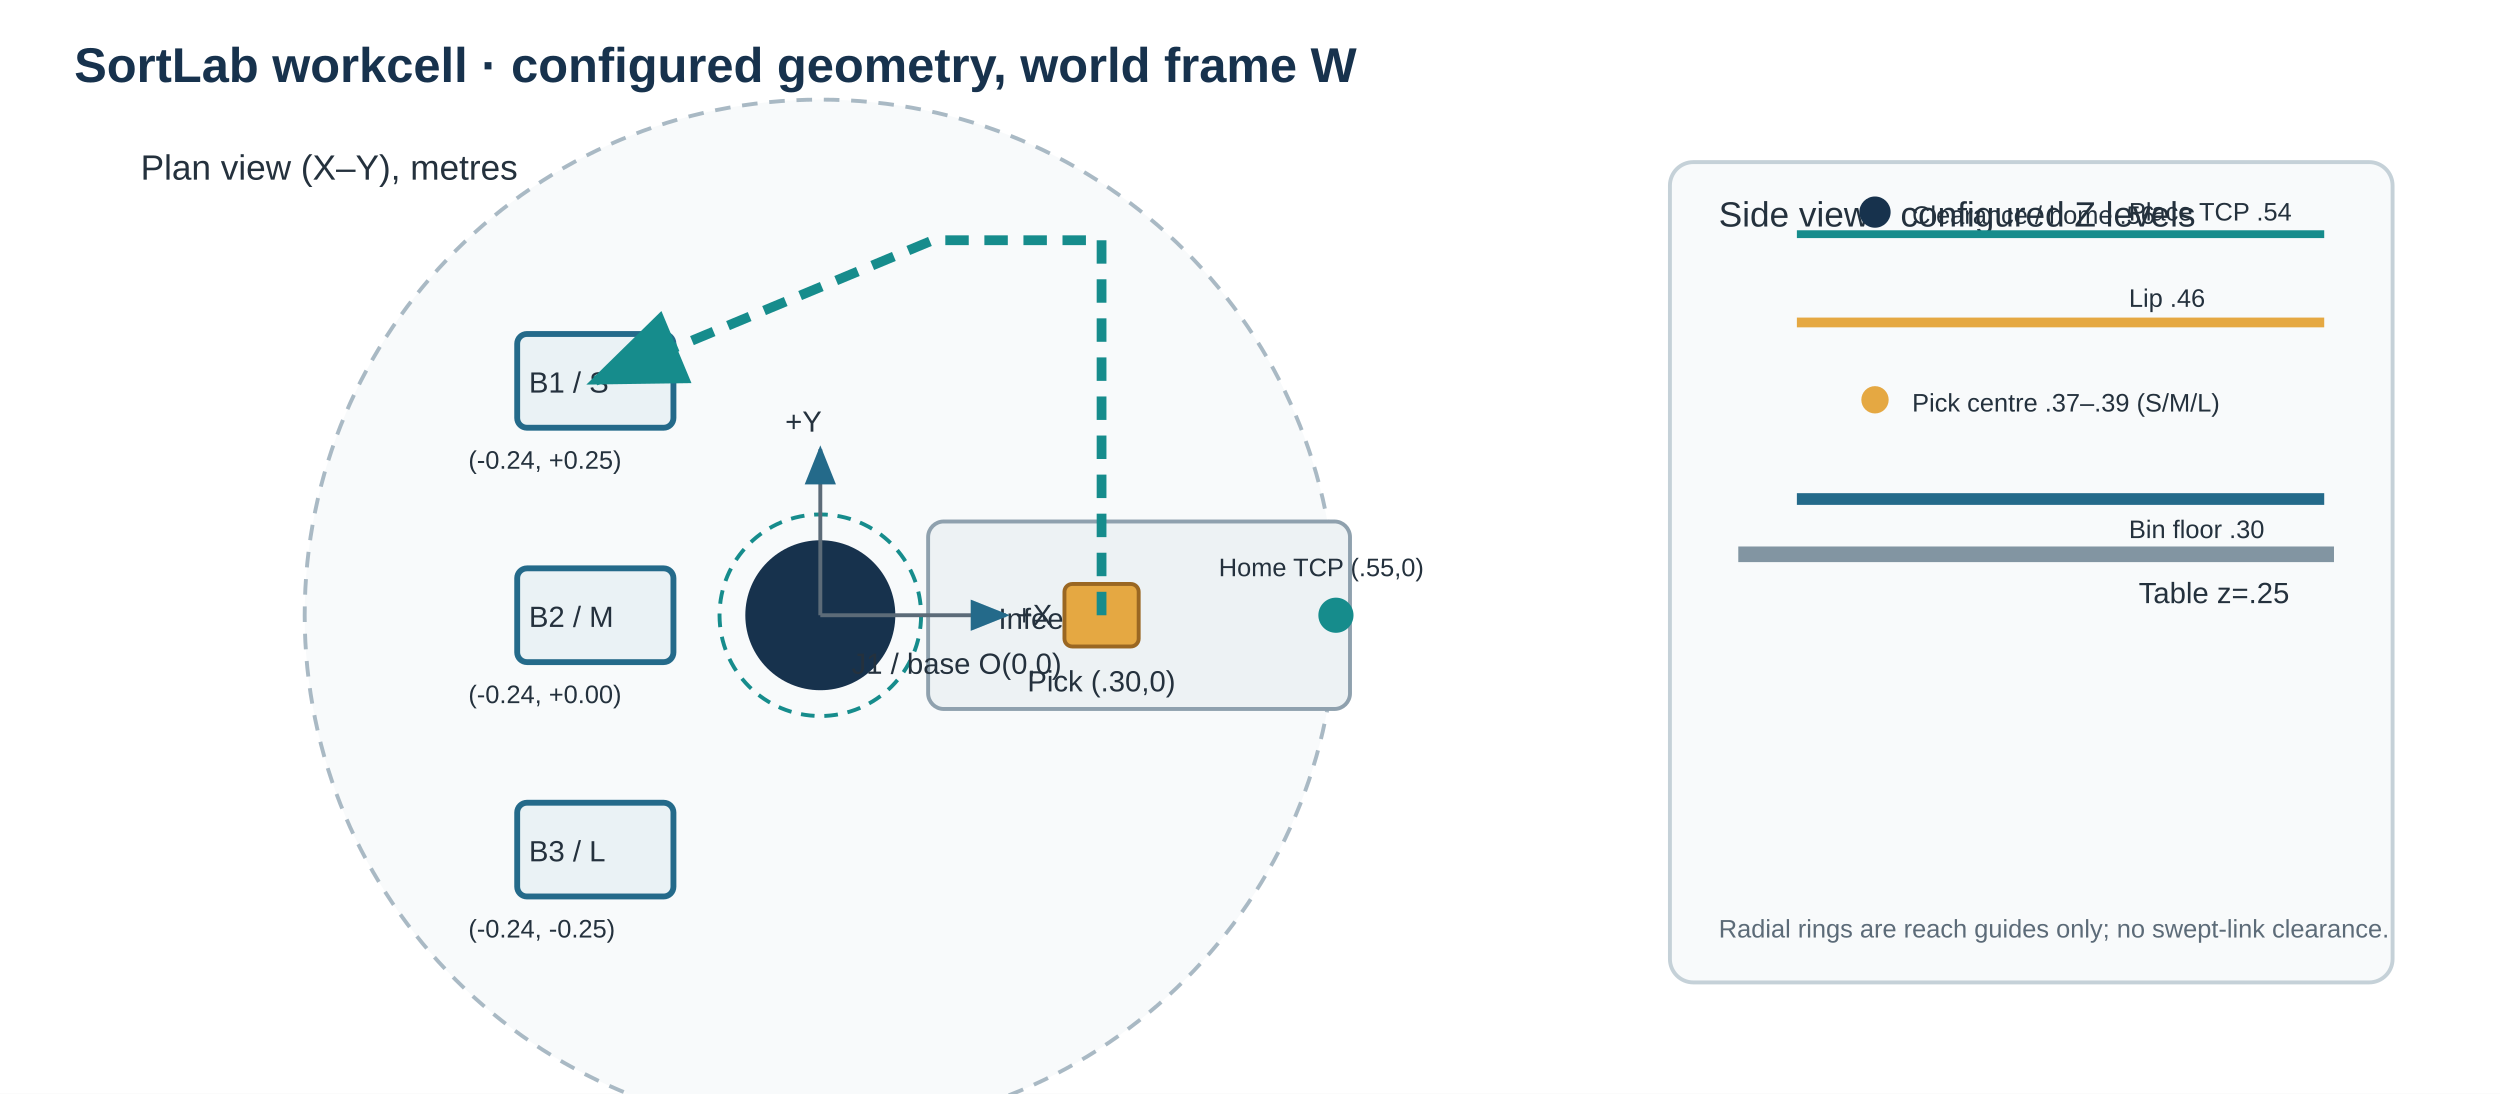
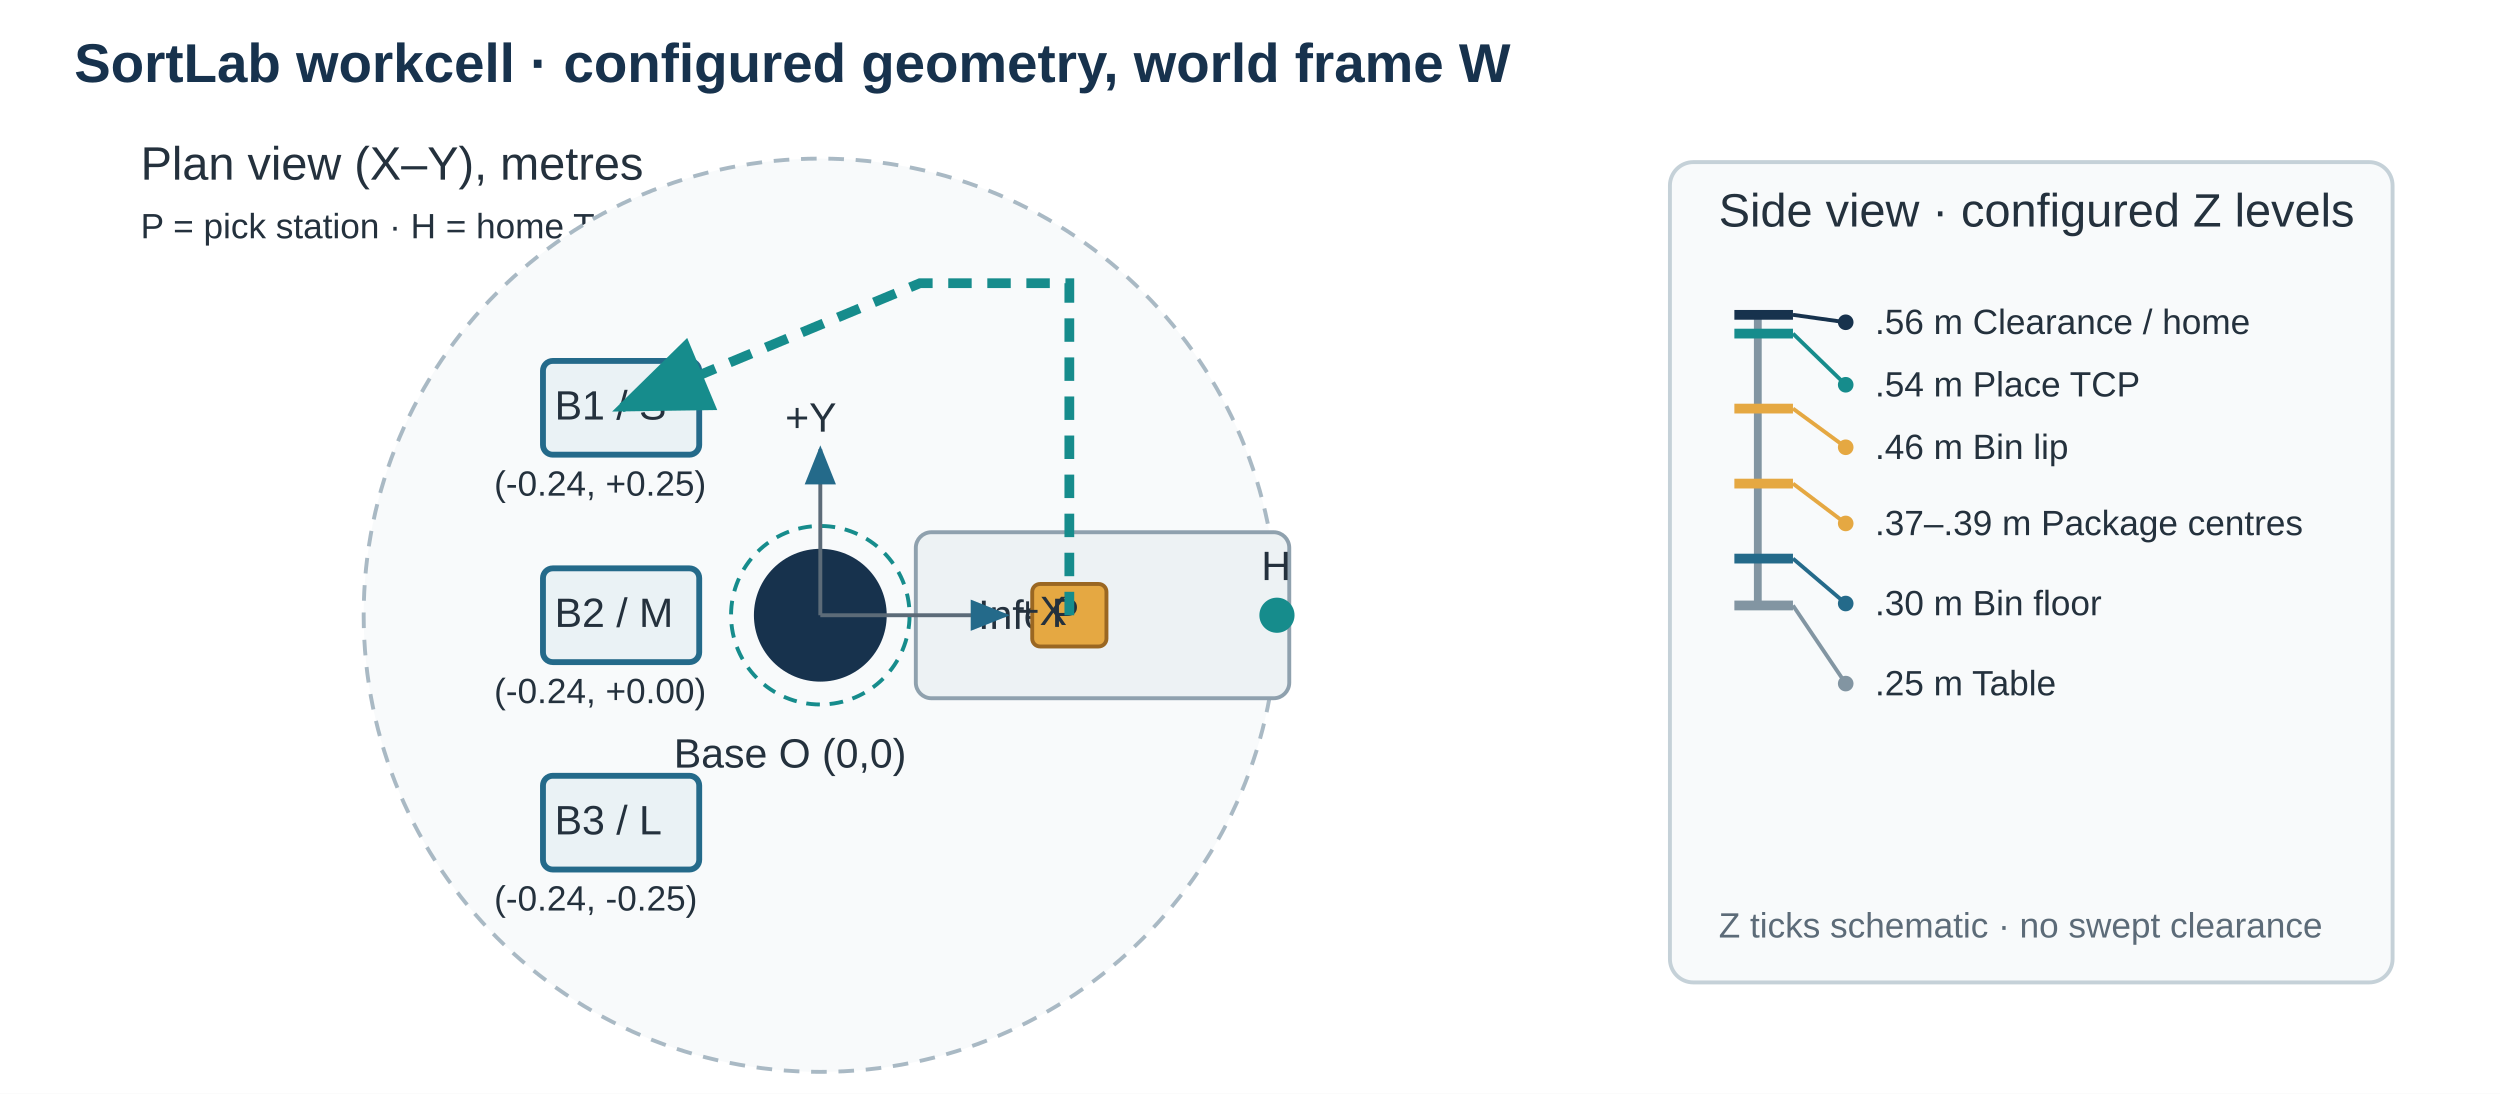
<svg xmlns="http://www.w3.org/2000/svg" width="1280" height="560" viewBox="0 0 1280 560">
  <defs>
    <marker id="arrow" markerWidth="10" markerHeight="8" refX="9" refY="4" orient="auto">
      <path d="M0 0 L10 4 L0 8 Z" fill="#246A8A" />
    </marker>
    <marker id="tealArrow" markerWidth="10" markerHeight="8" refX="9" refY="4" orient="auto">
      <path d="M0 0 L10 4 L0 8 Z" fill="#168C8C" />
    </marker>
  </defs>
  <rect width="100%" height="100%" fill="#FFFFFF" />
-   <style>text{font-family:Arial,sans-serif;fill:#24313D}.title{font-size:25px;font-weight:700;fill:#17324D}.label{font-size:18px}.small{font-size:15px}.tiny{font-size:13px}.axis{stroke:#5C6B78;stroke-width:2}.arm{stroke:#246A8A;stroke-width:16;stroke-linecap:round}.joint{fill:#FFFFFF;stroke:#17324D;stroke-width:4}.path{fill:none;stroke:#168C8C;stroke-width:5;stroke-dasharray:12 8}.solid{fill:#EAF2F5;stroke:#246A8A;stroke-width:2}.concept{fill:#F8FAFB;stroke:#738594;stroke-width:2;stroke-dasharray:8 6}.bin{fill:#EAF2F5;stroke:#246A8A;stroke-width:3}.package{fill:#E5A842;stroke:#9A6722;stroke-width:2}.muted{fill:#5C6B78}.good{fill:#168C8C}.bad{fill:#B45A4A}</style>
+   <style>text{font-family:Arial,sans-serif;fill:#24313D}.title{font-size:28px;font-weight:700;fill:#17324D}.label{font-size:24px}.small{font-size:21px}.tiny{font-size:18px}.axis{stroke:#5C6B78;stroke-width:2}.arm{stroke:#246A8A;stroke-width:16;stroke-linecap:round}.joint{fill:#FFFFFF;stroke:#17324D;stroke-width:4}.path{fill:none;stroke:#168C8C;stroke-width:5;stroke-dasharray:12 8}.solid{fill:#EAF2F5;stroke:#246A8A;stroke-width:2}.concept{fill:#F8FAFB;stroke:#738594;stroke-width:2;stroke-dasharray:8 6}.bin{fill:#EAF2F5;stroke:#246A8A;stroke-width:3}.package{fill:#E5A842;stroke:#9A6722;stroke-width:2}.muted{fill:#5C6B78}.good{fill:#168C8C}.bad{fill:#B45A4A}</style>
  <text x="38" y="42" class="title">SortLab workcell · configured geometry, world frame W</text>
  <text x="72" y="92" class="label">Plan view (X–Y), metres</text>
-   <circle cx="420" cy="315" r="264.0" fill="#F8FAFB" stroke="#A9B9C4" stroke-width="2" stroke-dasharray="8 6" />
-   <circle cx="420" cy="315" r="51.6" fill="none" stroke="#168C8C" stroke-width="2" stroke-dasharray="7 5" />
-   <rect x="475.2" y="267.0" width="216.0" height="96.0" rx="8" fill="#EDF2F4" stroke="#8FA1AE" stroke-width="2" />
-   <text x="511.2" y="322" class="small">Infeed</text>
-   <circle cx="420" cy="315" r="38.4" fill="#17324D" />
-   <text x="436" y="345" class="small">J1 / base O(0,0)</text>
-   <rect class="bin" x="264.8" y="171.0" width="80" height="48" rx="5" />
-   <text x="270.8" y="201.0" class="small">B1 / S</text>
-   <text x="239.8" y="240.0" class="tiny">(-0.24, +0.25)</text>
-   <rect class="bin" x="264.8" y="291.0" width="80" height="48" rx="5" />
-   <text x="270.8" y="321.0" class="small">B2 / M</text>
-   <text x="239.8" y="360.0" class="tiny">(-0.24, +0.00)</text>
-   <rect class="bin" x="264.8" y="411.0" width="80" height="48" rx="5" />
-   <text x="270.8" y="441.0" class="small">B3 / L</text>
-   <text x="239.8" y="480.0" class="tiny">(-0.24, -0.25)</text>
-   <rect class="package" x="545.0" y="299.0" width="38" height="32" rx="4" />
-   <text x="526.0" y="354" class="small">Pick (.30,0)</text>
-   <circle cx="684.0" cy="315.0" r="9" fill="#168C8C" />
-   <text x="624.0" y="295" class="tiny">Home TCP (.55,0)</text>
-   <polyline points="564.0,315.0 564.0,123.0 477.6,123.0 304.8,195.0" class="path" marker-end="url(#tealArrow)" />
+   <text x="72" y="122" class="tiny">P = pick station · H = home TCP · B1–B3 = bins</text>
+   <circle cx="420" cy="315" r="233.8" fill="#F8FAFB" stroke="#A9B9C4" stroke-width="2" stroke-dasharray="8 6" />
+   <circle cx="420" cy="315" r="45.7" fill="none" stroke="#168C8C" stroke-width="2" stroke-dasharray="7 5" />
+   <rect x="468.9" y="272.5" width="191.2" height="85.0" rx="8" fill="#EDF2F4" stroke="#8FA1AE" stroke-width="2" />
+   <text x="500.8" y="322" class="small">Infeed</text>
+   <circle cx="420" cy="315" r="34.0" fill="#17324D" />
+   <text x="345" y="393" class="small">Base O (0,0)</text>
+   <rect class="bin" x="278.0" y="184.8" width="80" height="48" rx="5" />
+   <text x="284.0" y="214.8" class="small">B1 / S</text>
+   <text x="253.0" y="253.8" class="tiny">(-0.24, +0.25)</text>
+   <rect class="bin" x="278.0" y="291.0" width="80" height="48" rx="5" />
+   <text x="284.0" y="321.0" class="small">B2 / M</text>
+   <text x="253.0" y="360.0" class="tiny">(-0.24, +0.00)</text>
+   <rect class="bin" x="278.0" y="397.2" width="80" height="48" rx="5" />
+   <text x="284.0" y="427.2" class="small">B3 / L</text>
+   <text x="253.0" y="466.2" class="tiny">(-0.24, -0.25)</text>
+   <rect class="package" x="528.5" y="299.0" width="38" height="32" rx="4" />
+   <text x="538.5" y="321" class="small">P</text>
+   <circle cx="653.8" cy="315.0" r="9" fill="#168C8C" />
+   <text x="645.8" y="297" class="small">H</text>
+   <polyline points="547.5,315.0 547.5,145.0 471.0,145.0 318.0,208.8" class="path" marker-end="url(#tealArrow)" />
  <line x1="420" y1="315" x2="515" y2="315" class="axis" marker-end="url(#arrow)" />
  <text x="520" y="320" class="small">+X</text>
  <line x1="420" y1="315" x2="420" y2="230" class="axis" marker-end="url(#arrow)" />
  <text x="402" y="221" class="small">+Y</text>
  <rect x="855" y="83" width="370" height="420" rx="12" fill="#F8FAFB" stroke="#C5D1D8" stroke-width="2" />
  <text x="880" y="116" class="label">Side view · configured Z levels</text>
-   <line x1="890" y1="283.8" x2="1195" y2="283.8" stroke="#8295A2" stroke-width="8" />
-   <text x="1095" y="308.8" class="small">Table z=.25</text>
-   <line x1="920" y1="255.5" x2="1190" y2="255.5" stroke="#246A8A" stroke-width="6" />
-   <text x="1090" y="275.5" class="tiny">Bin floor .30</text>
-   <line x1="920" y1="165.1" x2="1190" y2="165.1" stroke="#E5A842" stroke-width="5" />
-   <text x="1090" y="157.1" class="tiny">Lip .46</text>
-   <line x1="920" y1="119.9" x2="1190" y2="119.9" stroke="#168C8C" stroke-width="4" />
-   <text x="1090" y="112.9" class="tiny">Place TCP .54</text>
-   <circle cx="960" cy="108.6" r="8" fill="#17324D" />
-   <text x="979" y="114.6" class="tiny">Clearance / home .56</text>
-   <circle cx="960" cy="204.7" r="7" fill="#E5A842" />
-   <text x="979" y="210.7" class="tiny">Pick centre .37–.39 (S/M/L)</text>
-   <text x="880" y="480" class="tiny muted">Radial rings are reach guides only; no swept-link clearance.</text>
+   <line x1="900" y1="310.0" x2="900" y2="161.2" stroke="#8295A2" stroke-width="4" />
+   <line x1="888" y1="161.2" x2="918" y2="161.2" stroke="#17324D" stroke-width="5" />
+   <path d="M 918 161.2 L 945 165" fill="none" stroke="#17324D" stroke-width="2" />
+   <circle cx="945" cy="165" r="4" fill="#17324D" />
+   <text x="960" y="171" class="tiny">.56 m  Clearance / home</text>
+   <line x1="888" y1="170.8" x2="918" y2="170.8" stroke="#168C8C" stroke-width="5" />
+   <path d="M 918 170.8 L 945 197" fill="none" stroke="#168C8C" stroke-width="2" />
+   <circle cx="945" cy="197" r="4" fill="#168C8C" />
+   <text x="960" y="203" class="tiny">.54 m  Place TCP</text>
+   <line x1="888" y1="209.2" x2="918" y2="209.2" stroke="#E5A842" stroke-width="5" />
+   <path d="M 918 209.2 L 945 229" fill="none" stroke="#E5A842" stroke-width="2" />
+   <circle cx="945" cy="229" r="4" fill="#E5A842" />
+   <text x="960" y="235" class="tiny">.46 m  Bin lip</text>
+   <line x1="888" y1="247.6" x2="918" y2="247.6" stroke="#E5A842" stroke-width="5" />
+   <path d="M 918 247.6 L 945 268" fill="none" stroke="#E5A842" stroke-width="2" />
+   <circle cx="945" cy="268" r="4" fill="#E5A842" />
+   <text x="960" y="274" class="tiny">.37–.39 m  Package centres</text>
+   <line x1="888" y1="286.0" x2="918" y2="286.0" stroke="#246A8A" stroke-width="5" />
+   <path d="M 918 286.0 L 945 309" fill="none" stroke="#246A8A" stroke-width="2" />
+   <circle cx="945" cy="309" r="4" fill="#246A8A" />
+   <text x="960" y="315" class="tiny">.30 m  Bin floor</text>
+   <line x1="888" y1="310.0" x2="918" y2="310.0" stroke="#8295A2" stroke-width="5" />
+   <path d="M 918 310.0 L 945 350" fill="none" stroke="#8295A2" stroke-width="2" />
+   <circle cx="945" cy="350" r="4" fill="#8295A2" />
+   <text x="960" y="356" class="tiny">.25 m  Table</text>
+   <text x="880" y="480" class="tiny muted">Z ticks schematic · no swept clearance</text>
</svg>
